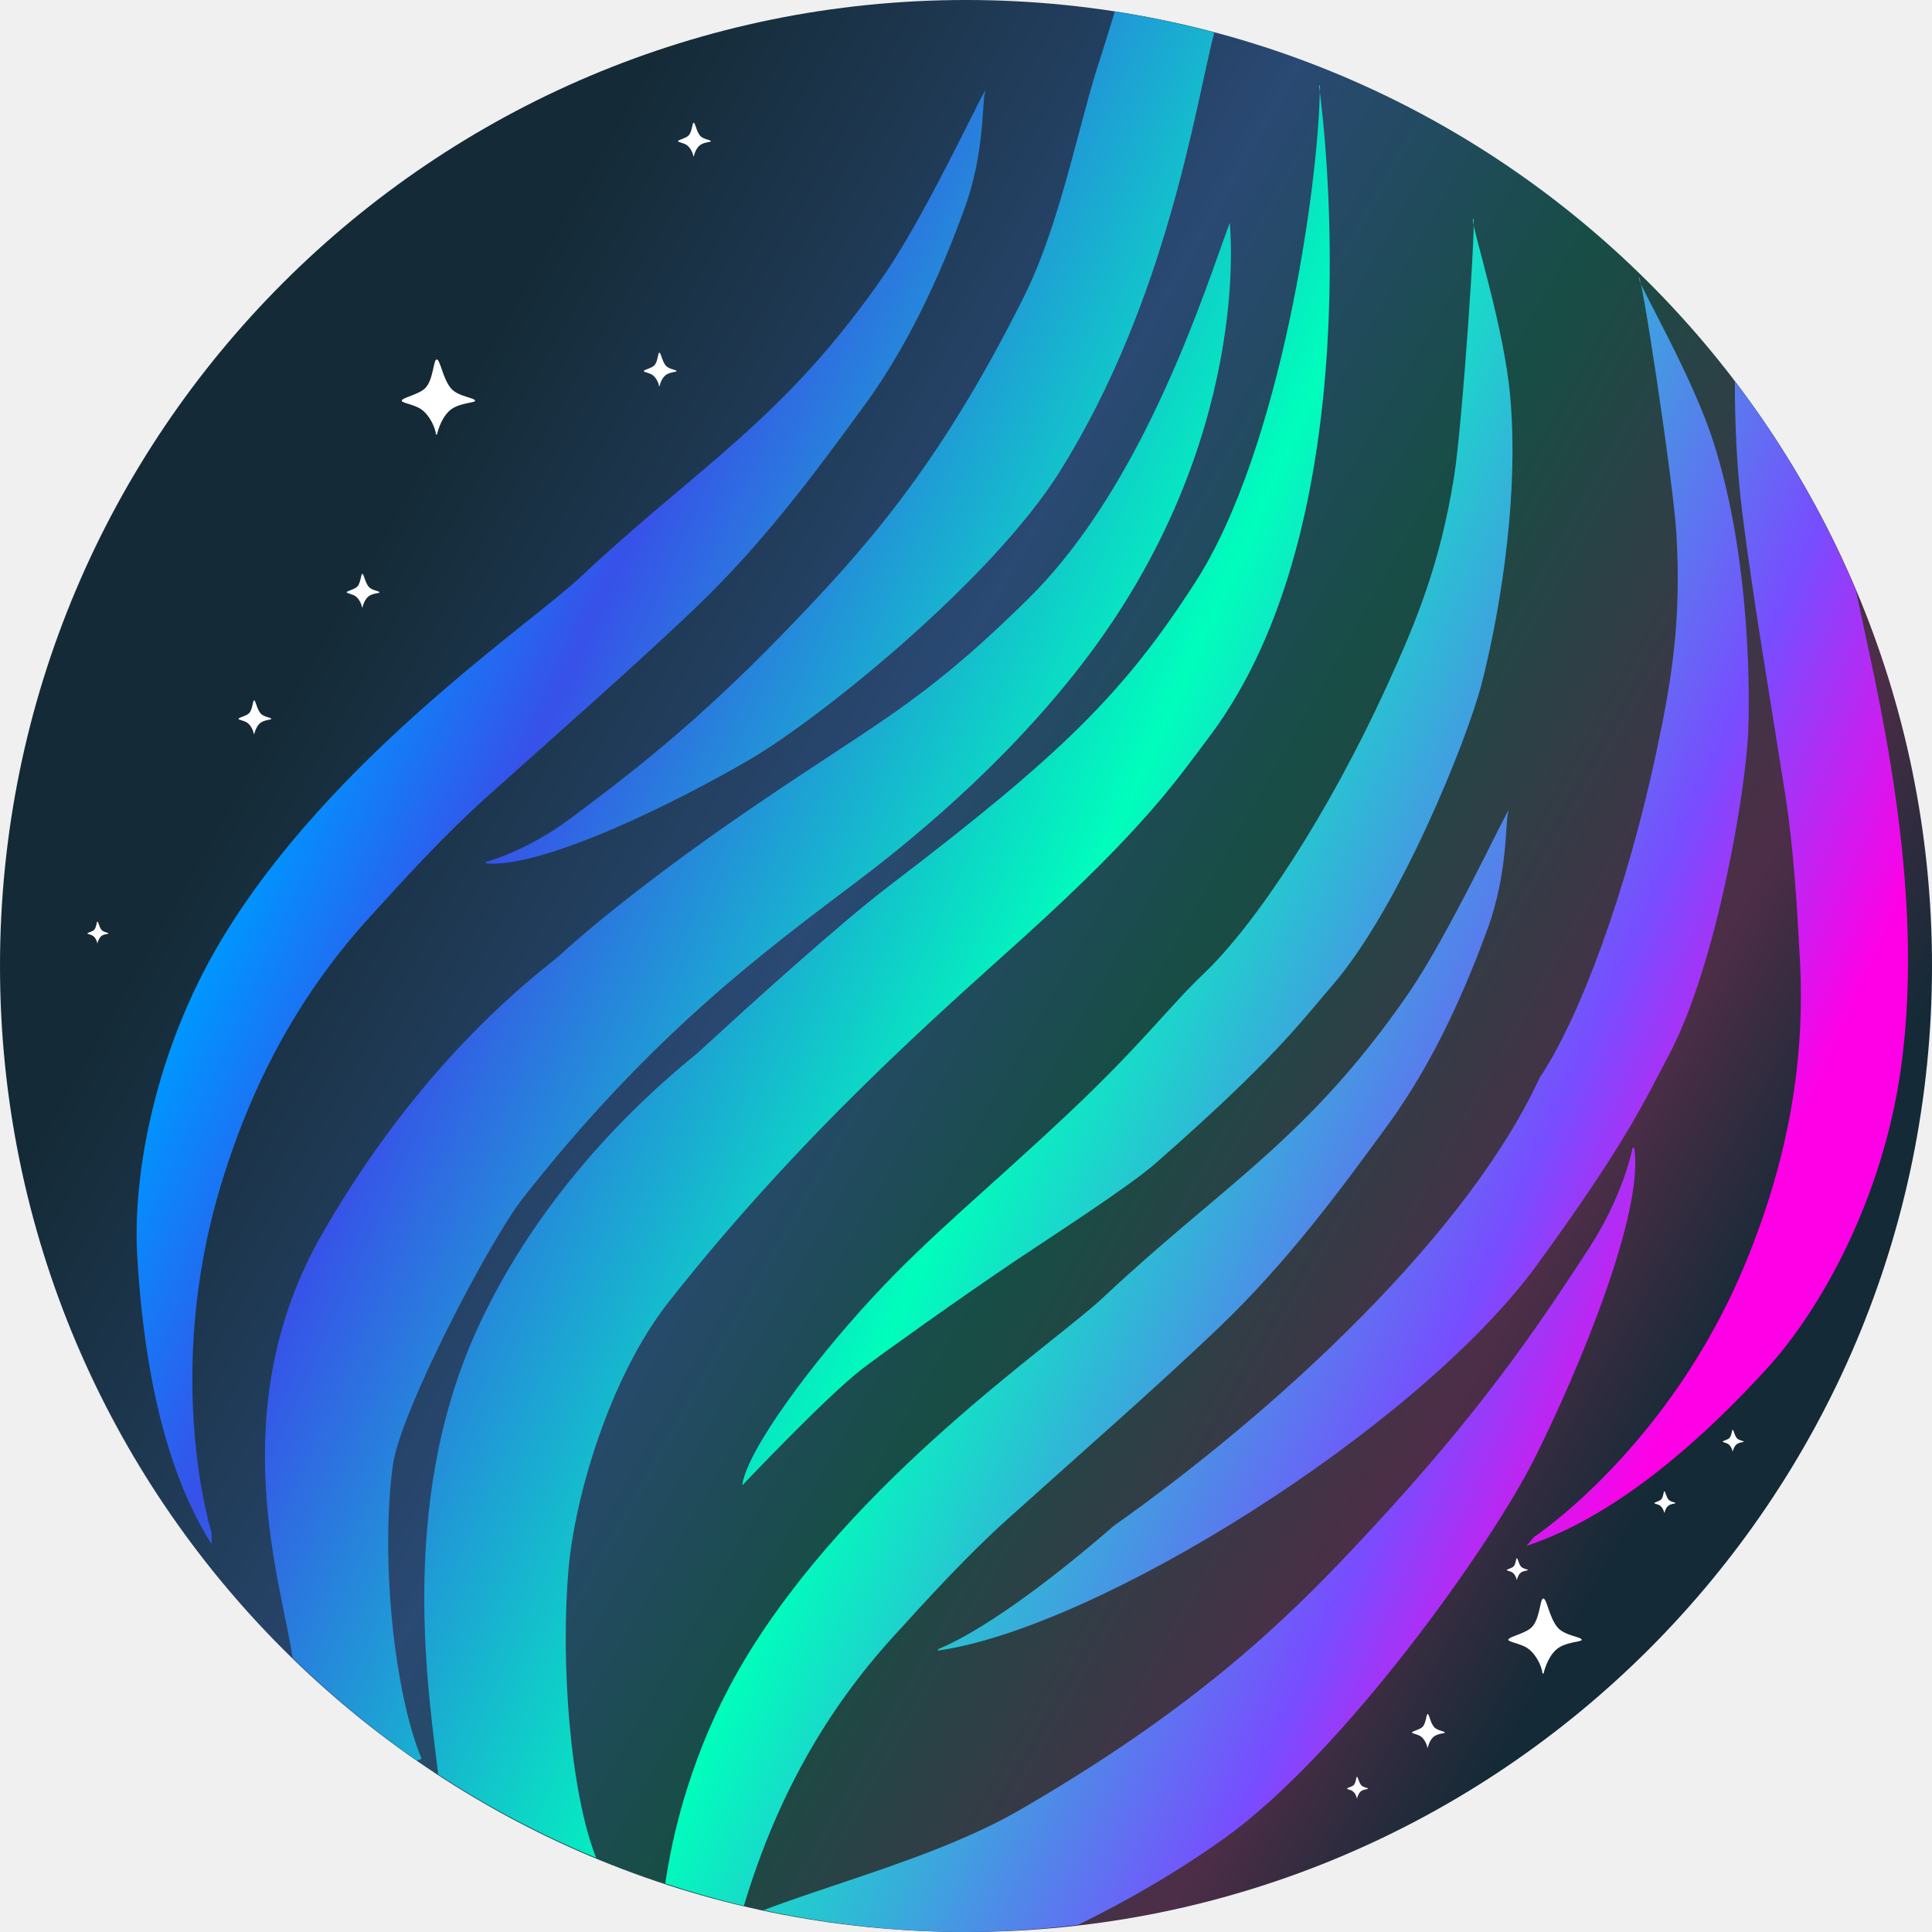
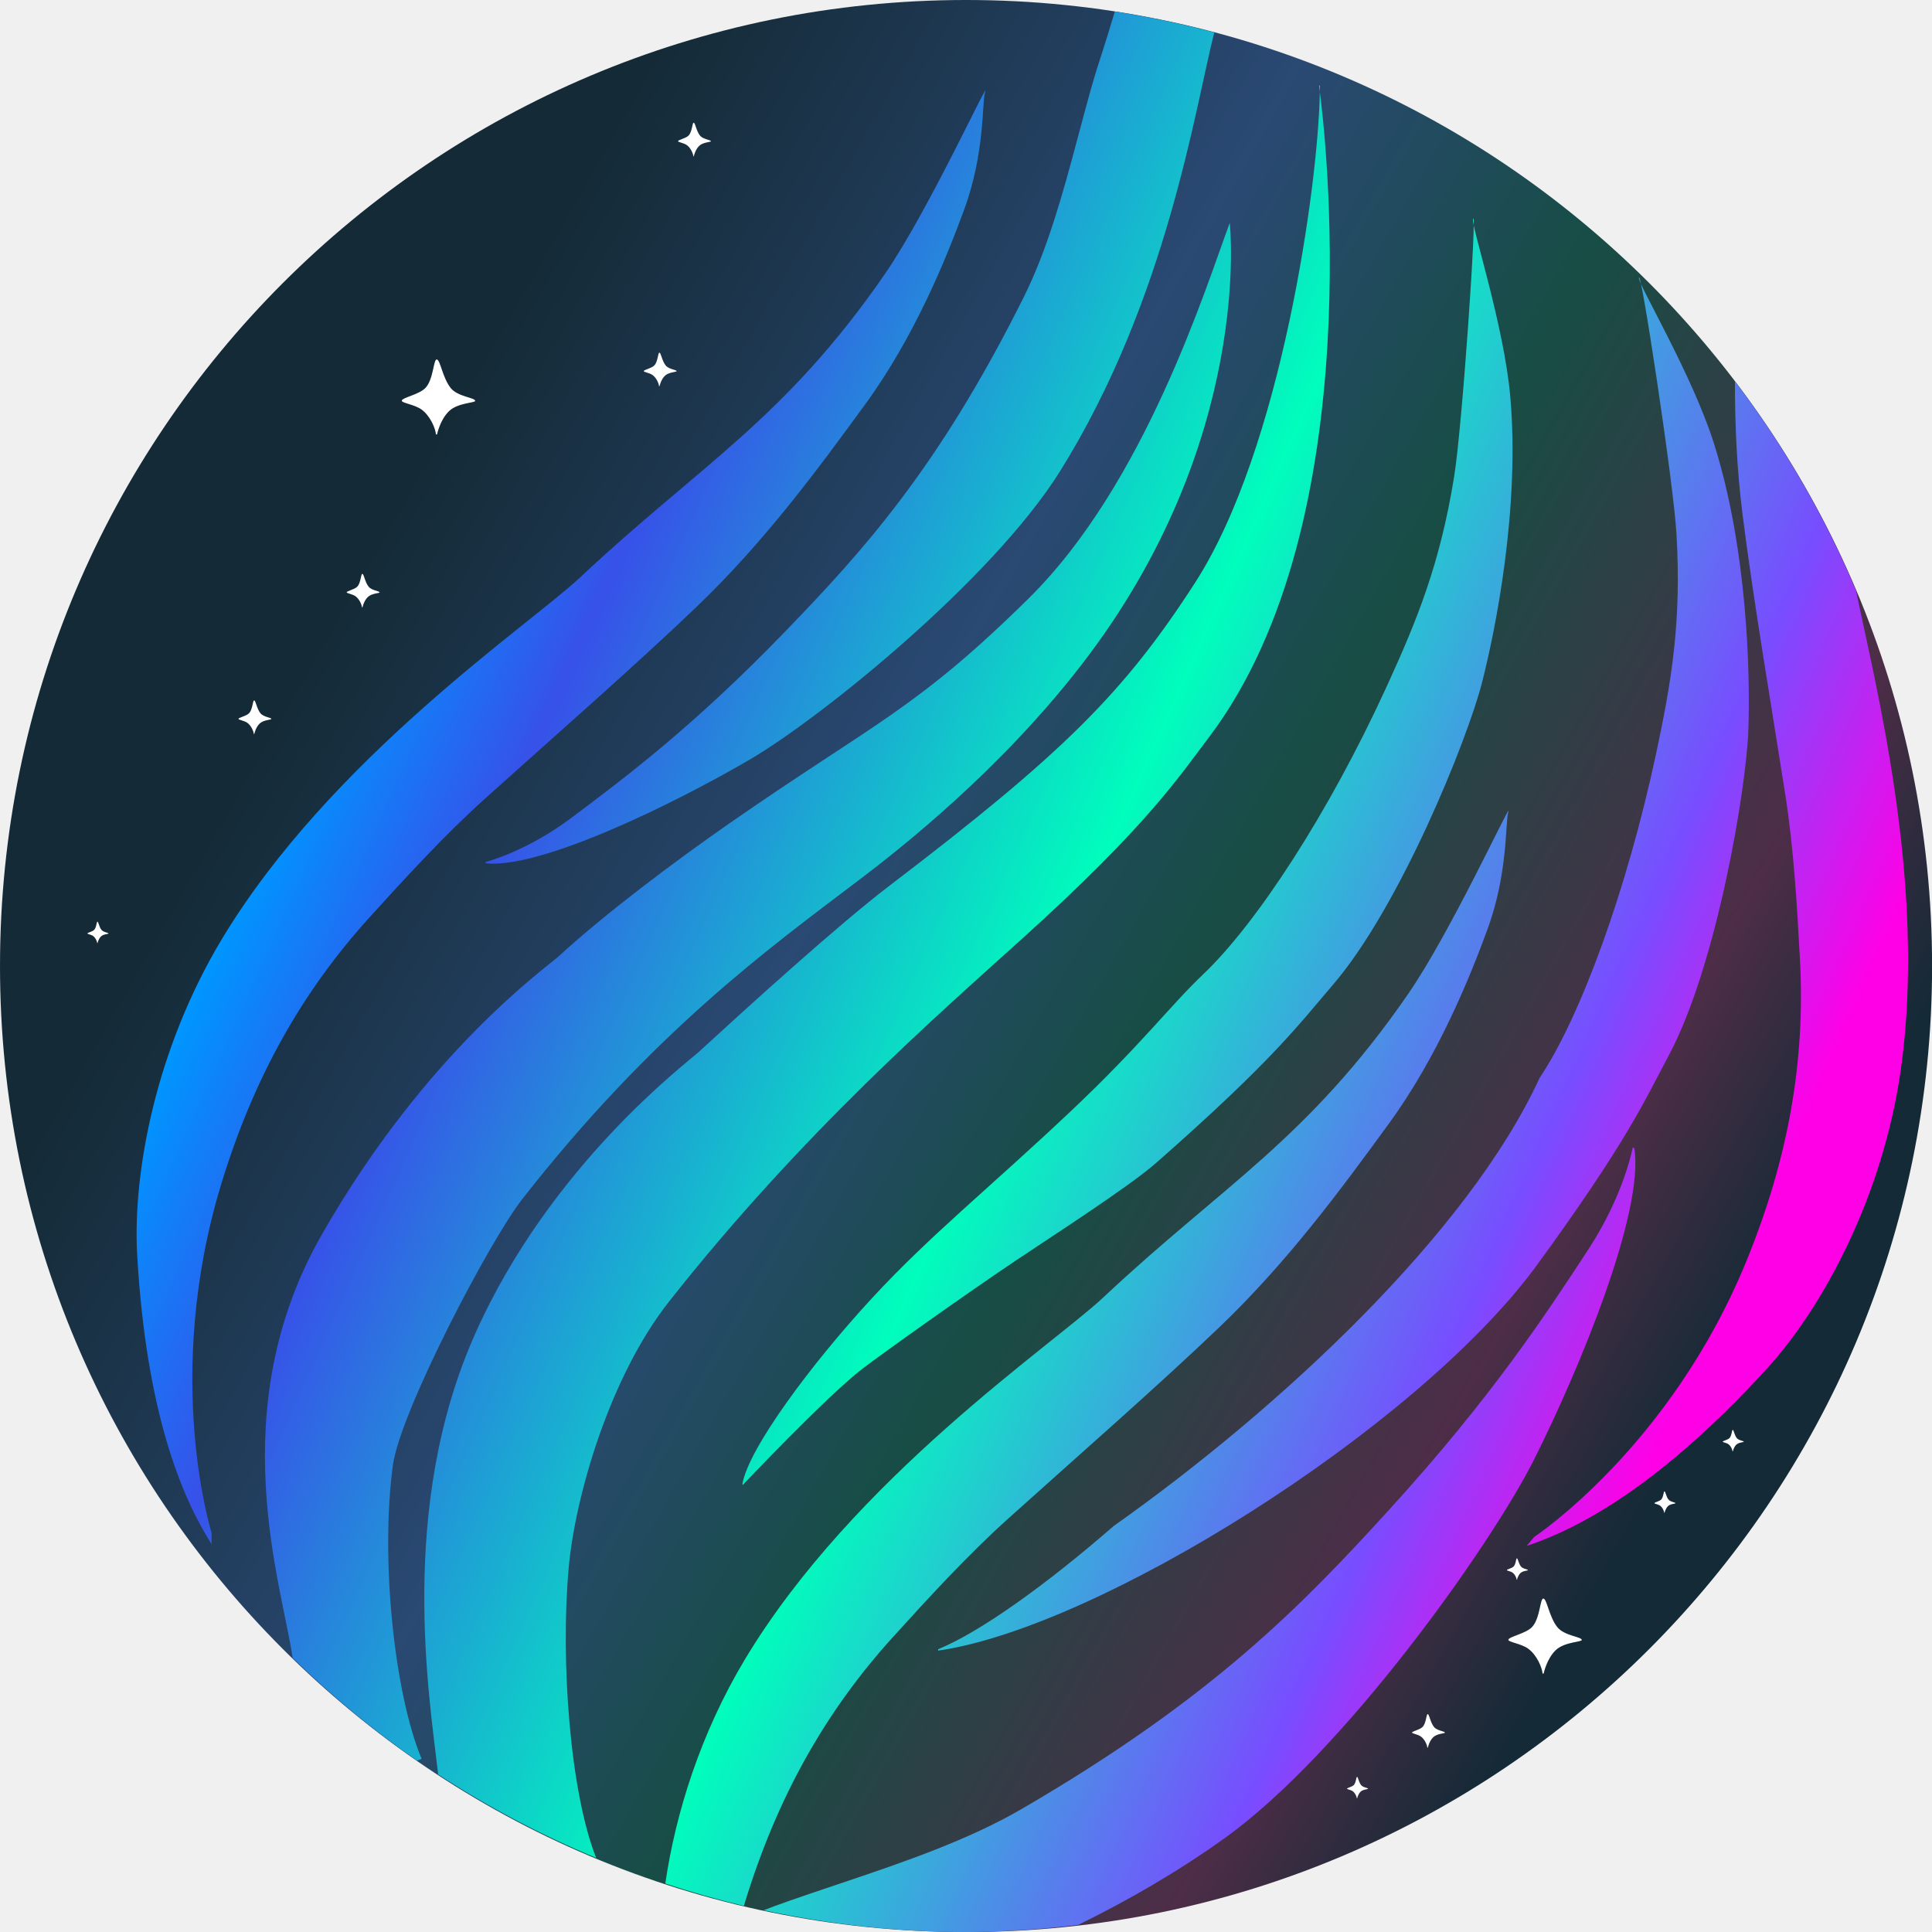
- <svg xmlns="http://www.w3.org/2000/svg" xmlns:xlink="http://www.w3.org/1999/xlink" width="500" height="500" viewBox="0 0 132.292 132.292" version="1.1" id="svg635" xml:space="preserve">
+ <svg xmlns="http://www.w3.org/2000/svg" xmlns:xlink="http://www.w3.org/1999/xlink" width="40" height="40" viewBox="0 0 10.583 10.583" version="1.1" id="svg635" xml:space="preserve">
  <defs id="defs632">
    <linearGradient id="linearGradient111356">
      <stop style="stop-color:#0095ff;stop-opacity:1;" offset="0.134" id="stop111346" />
      <stop style="stop-color:#3751e9;stop-opacity:1;" offset="0.244" id="stop111348" />
      <stop style="stop-color:#00febc;stop-opacity:1;" offset="0.547" id="stop111350" />
      <stop style="stop-color:#784dff;stop-opacity:1;" offset="0.824" id="stop111352" />
      <stop style="stop-color:#ff00e6;stop-opacity:1;" offset="0.946" id="stop111354" />
    </linearGradient>
    <linearGradient id="linearGradient26495">
      <stop style="stop-color:#142a36;stop-opacity:1;" offset="0.196" id="stop24618" />
      <stop style="stop-color:#4d2d47;stop-opacity:1;" offset="0.282" id="stop38662" />
      <stop style="stop-color:#174d45;stop-opacity:1;" offset="0.468" id="stop38664" />
      <stop style="stop-color:#2a4973;stop-opacity:1;" offset="0.609" id="stop56476" />
      <stop style="stop-color:#142a36;stop-opacity:1;" offset="0.842" id="stop26493" />
    </linearGradient>
    <filter y="-0.196" height="1.392" style="color-interpolation-filters:sRGB" id="filter3896" x="-0.196" width="1.392">
      <feGaussianBlur stdDeviation="5" result="result6" id="feGaussianBlur3886" />
      <feComposite result="result8" in="SourceGraphic" operator="atop" in2="result6" id="feComposite3888" />
      <feComposite result="result9" operator="over" in2="SourceAlpha" in="result8" id="feComposite3890" />
      <feColorMatrix values="1 0 0 0 0 0 1 0 0 0 0 0 1 0 0 0 0 0 1 0 " result="result10" id="feColorMatrix3892" />
      <feBlend in="result10" mode="normal" in2="result6" id="feBlend3894" />
    </filter>
    <linearGradient xlink:href="#linearGradient26495" id="linearGradient38611" x1="272.047" y1="171.722" x2="125.764" y2="88.467" gradientUnits="userSpaceOnUse" />
    <linearGradient xlink:href="#linearGradient111356" id="linearGradient111344" x1="132.65" y1="104.877" x2="249.447" y2="157.265" gradientUnits="userSpaceOnUse" />
    <linearGradient xlink:href="#linearGradient111356" id="linearGradient114914" gradientUnits="userSpaceOnUse" x1="132.65" y1="104.877" x2="249.447" y2="157.265" />
    <linearGradient xlink:href="#linearGradient111356" id="linearGradient114916" gradientUnits="userSpaceOnUse" x1="132.65" y1="104.877" x2="249.447" y2="157.265" />
    <linearGradient xlink:href="#linearGradient111356" id="linearGradient114918" gradientUnits="userSpaceOnUse" x1="132.65" y1="104.877" x2="249.447" y2="157.265" />
    <linearGradient xlink:href="#linearGradient111356" id="linearGradient114920" gradientUnits="userSpaceOnUse" x1="132.65" y1="104.877" x2="249.447" y2="157.265" />
    <linearGradient xlink:href="#linearGradient111356" id="linearGradient114922" gradientUnits="userSpaceOnUse" x1="132.65" y1="104.877" x2="249.447" y2="157.265" />
    <linearGradient xlink:href="#linearGradient111356" id="linearGradient114924" gradientUnits="userSpaceOnUse" x1="132.65" y1="104.877" x2="249.447" y2="157.265" />
    <linearGradient xlink:href="#linearGradient111356" id="linearGradient114926" gradientUnits="userSpaceOnUse" x1="132.65" y1="104.877" x2="249.447" y2="157.265" />
    <linearGradient xlink:href="#linearGradient111356" id="linearGradient114928" gradientUnits="userSpaceOnUse" x1="132.65" y1="104.877" x2="249.447" y2="157.265" />
    <linearGradient xlink:href="#linearGradient111356" id="linearGradient114930" gradientUnits="userSpaceOnUse" x1="132.65" y1="104.877" x2="249.447" y2="157.265" />
  </defs>
-   <g id="g115320" transform="translate(-132.2917,-49.44912)">
+   <g id="g115320" transform="matrix(0.08,0,0,0.08,-10.58333,-3.95593)">
    <circle style="display:inline;fill:url(#linearGradient38611);fill-opacity:1;stroke-width:0.339" id="path517" cx="198.438" cy="115.595" r="66.146" />
    <g id="g8807" transform="translate(-84.86299,-6.144409)" style="fill:#ffffff;fill-opacity:1">
      <path style="fill:#ffffff;fill-opacity:1;stroke-width:0.265" d="m 247.005,85.345 c -0.023,-0.395 -0.388,-1.283 -0.995,-1.716 -0.476,-0.34 -1.354,-0.442 -1.346,-0.598 0.011,-0.212 1.172,-0.414 1.611,-0.864 0.565,-0.579 0.552,-1.961 0.781,-1.96 0.249,6.3e-4 0.394,1.259 0.966,1.963 0.483,0.593 1.647,0.646 1.67,0.866 0.016,0.151 -1.164,0.125 -1.771,0.69 -0.633,0.589 -0.841,1.611 -0.841,1.611" id="path8783" />
      <path style="fill:#ffffff;fill-opacity:1;stroke-width:0.118" d="m 262.281,82.04 c -0.011,-0.177 -0.174,-0.574 -0.445,-0.768 -0.213,-0.152 -0.606,-0.198 -0.602,-0.268 0.005,-0.095 0.525,-0.185 0.721,-0.386 0.253,-0.259 0.247,-0.877 0.349,-0.877 0.111,2.82e-4 0.176,0.563 0.432,0.878 0.216,0.266 0.737,0.289 0.747,0.387 0.007,0.067 -0.521,0.056 -0.792,0.309 -0.283,0.263 -0.377,0.721 -0.377,0.721" id="path8785" />
      <path style="fill:#ffffff;fill-opacity:1;stroke-width:0.118" d="m 264.629,66.297 c -0.011,-0.177 -0.174,-0.574 -0.445,-0.768 -0.213,-0.152 -0.606,-0.198 -0.602,-0.268 0.005,-0.095 0.525,-0.185 0.721,-0.386 0.253,-0.259 0.247,-0.877 0.349,-0.877 0.111,2.82e-4 0.176,0.563 0.432,0.878 0.216,0.266 0.737,0.289 0.747,0.387 0.007,0.067 -0.521,0.056 -0.792,0.309 -0.283,0.263 -0.377,0.721 -0.377,0.721" id="path8787" />
      <path style="fill:#ffffff;fill-opacity:1;stroke-width:0.118" d="m 241.941,97.187 c -0.011,-0.177 -0.174,-0.574 -0.445,-0.768 -0.213,-0.152 -0.606,-0.198 -0.602,-0.268 0.005,-0.095 0.525,-0.185 0.721,-0.386 0.253,-0.259 0.247,-0.877 0.349,-0.877 0.111,2.82e-4 0.176,0.563 0.432,0.878 0.216,0.266 0.737,0.289 0.747,0.387 0.007,0.067 -0.521,0.056 -0.792,0.309 -0.283,0.263 -0.377,0.721 -0.377,0.721" id="path8789" />
      <path style="fill:#ffffff;fill-opacity:1;stroke-width:0.118" d="m 234.533,105.853 c -0.011,-0.177 -0.174,-0.574 -0.445,-0.768 -0.213,-0.152 -0.606,-0.198 -0.602,-0.268 0.005,-0.095 0.525,-0.185 0.721,-0.386 0.253,-0.259 0.247,-0.877 0.349,-0.877 0.111,2.8e-4 0.176,0.564 0.432,0.878 0.216,0.266 0.737,0.289 0.747,0.387 0.007,0.067 -0.521,0.056 -0.792,0.309 -0.283,0.263 -0.377,0.721 -0.377,0.721" id="path8791" />
      <path style="fill:#ffffff;fill-opacity:1;stroke-width:0.076" d="m 223.812,120.173 c -0.007,-0.113 -0.111,-0.368 -0.285,-0.492 -0.136,-0.098 -0.388,-0.127 -0.386,-0.171 0.003,-0.061 0.336,-0.119 0.461,-0.247 0.162,-0.166 0.158,-0.562 0.224,-0.562 0.071,1.8e-4 0.113,0.361 0.277,0.562 0.138,0.17 0.472,0.185 0.478,0.248 0.004,0.043 -0.334,0.036 -0.507,0.198 -0.181,0.169 -0.241,0.462 -0.241,0.462" id="path8793" />
      <path style="fill:#ffffff;fill-opacity:1;stroke-width:0.118" d="m 314.888,175.262 c -0.011,-0.177 -0.174,-0.574 -0.445,-0.768 -0.213,-0.152 -0.606,-0.198 -0.602,-0.268 0.005,-0.095 0.525,-0.185 0.721,-0.386 0.253,-0.259 0.247,-0.877 0.349,-0.877 0.111,2.8e-4 0.176,0.564 0.432,0.878 0.216,0.266 0.737,0.289 0.747,0.387 0.007,0.067 -0.521,0.056 -0.792,0.309 -0.283,0.263 -0.377,0.721 -0.377,0.721" id="path8795" />
      <path style="fill:#ffffff;fill-opacity:1;stroke-width:0.076" d="m 321.005,163.765 c -0.007,-0.113 -0.111,-0.368 -0.285,-0.492 -0.136,-0.098 -0.388,-0.127 -0.386,-0.171 0.003,-0.061 0.336,-0.119 0.461,-0.247 0.162,-0.166 0.158,-0.562 0.224,-0.562 0.071,1.8e-4 0.113,0.361 0.277,0.562 0.138,0.17 0.472,0.185 0.478,0.248 0.004,0.043 -0.334,0.036 -0.507,0.198 -0.181,0.169 -0.241,0.462 -0.241,0.462" id="path8797" />
      <path style="fill:#ffffff;fill-opacity:1;stroke-width:0.076" d="m 310.06,178.732 c -0.007,-0.113 -0.111,-0.368 -0.285,-0.492 -0.136,-0.098 -0.388,-0.127 -0.386,-0.171 0.003,-0.061 0.336,-0.119 0.461,-0.247 0.162,-0.166 0.158,-0.562 0.224,-0.562 0.071,1.8e-4 0.113,0.361 0.277,0.562 0.138,0.17 0.472,0.185 0.478,0.248 0.004,0.043 -0.334,0.036 -0.507,0.198 -0.181,0.169 -0.241,0.462 -0.241,0.462" id="path8799" />
      <path style="fill:#ffffff;fill-opacity:1;stroke-width:0.076" d="m 335.785,154.972 c -0.007,-0.113 -0.111,-0.368 -0.285,-0.492 -0.136,-0.098 -0.388,-0.127 -0.386,-0.171 0.003,-0.061 0.336,-0.119 0.461,-0.247 0.162,-0.166 0.158,-0.562 0.224,-0.562 0.071,1.8e-4 0.113,0.361 0.277,0.562 0.138,0.17 0.472,0.185 0.478,0.248 0.004,0.043 -0.334,0.036 -0.507,0.198 -0.181,0.169 -0.241,0.462 -0.241,0.462" id="path8801" />
      <path style="fill:#ffffff;fill-opacity:1;stroke-width:0.076" d="m 331.108,159.181 c -0.007,-0.113 -0.111,-0.368 -0.285,-0.492 -0.136,-0.098 -0.388,-0.127 -0.386,-0.171 0.003,-0.061 0.336,-0.119 0.461,-0.247 0.162,-0.166 0.158,-0.562 0.224,-0.562 0.071,1.8e-4 0.113,0.361 0.277,0.562 0.138,0.17 0.472,0.185 0.478,0.248 0.004,0.043 -0.334,0.036 -0.507,0.198 -0.181,0.169 -0.241,0.462 -0.241,0.462" id="path8803" />
      <path style="fill:#ffffff;fill-opacity:1;stroke-width:0.265" d="m 322.776,170.189 c -0.023,-0.395 -0.388,-1.283 -0.995,-1.716 -0.476,-0.34 -1.354,-0.442 -1.346,-0.598 0.011,-0.212 1.172,-0.414 1.611,-0.864 0.565,-0.579 0.552,-1.961 0.781,-1.96 0.249,6.3e-4 0.394,1.259 0.966,1.963 0.483,0.593 1.647,0.646 1.67,0.866 0.016,0.151 -1.164,0.125 -1.771,0.69 -0.633,0.589 -0.841,1.611 -0.841,1.611" id="path8805" />
    </g>
    <g id="g111336" style="fill:url(#linearGradient111344);fill-opacity:1">
      <path style="fill:url(#linearGradient114914);fill-opacity:1;stroke-width:0.265" d="m 146.786,155.19 c -2.057,-3.222 -4.478,-9.035 -5.099,-19.777 -0.328,-5.664 1.28,-14.142 5.778,-21.632 7.449,-12.402 21.108,-21.564 24.54,-24.788 8.158,-7.665 13.987,-10.798 20.87,-20.773 3.045,-4.413 7.313,-13.82 6.86,-12.424 -0.204,0.628 0.001,4.107 -1.409,7.96 -1.233,3.369 -3.401,8.734 -6.809,13.401 -3.227,4.418 -6.866,9.39 -11.602,13.914 -4.207,4.019 -9.594,8.729 -14.414,13.062 -2.767,2.488 -5.472,5.445 -7.891,8.111 -4.597,5.065 -7.939,10.946 -10.177,18.304 -4.013,13.197 -0.657,23.848 -0.657,23.848" id="path8825" />
      <path id="path8827" style="fill:url(#linearGradient114916);fill-opacity:1;stroke-width:0.265" d="m 208.626,50.239 c -1.505,5.007 -0.963,2.717 -2.586,8.812 -0.957,3.596 -2.03,7.494 -3.637,10.717 -5.861,11.755 -11.045,17.437 -16.392,22.966 -6.281,6.495 -10.938,9.972 -14.632,12.74 -3.082,2.309 -5.85,3.002 -5.85,3.002 l 0.037,0.09 c 3.805,0.367 12.876,-4.08 18.049,-7.1 4.899,-2.861 16.642,-12.352 21.268,-19.764 7.336,-11.755 9.252,-24.961 10.553,-30.03 a 66.146,66.146 0 0 0 -6.81,-1.434 z" />
      <path id="path8829" style="fill:url(#linearGradient114918);fill-opacity:1;stroke-width:0.265" d="m 216.494,64.723 -0.006,0.004 c -1.638,4.415 -5.802,17.837 -13.745,25.679 -7.728,7.629 -10.582,8.526 -20.446,15.377 -3.714,2.58 -8.47,6.137 -11.743,9.137 -0.881,0.807 -9.062,6.542 -16.215,19.04 -6.894,12.044 -2.712,24.055 -2.012,29.003 a 66.146,66.146 0 0 0 8.52,7.041 c 0.104,-0.042 0.204,-0.077 0.312,-0.125 -1.861,-4.45 -2.833,-13.66 -1.968,-20.084 0.496,-3.688 6.636,-15.396 8.854,-18.232 8.909,-11.392 16.865,-17.165 22.997,-21.807 3.033,-2.296 9.74,-7.594 15.299,-14.784 11.852,-15.33 10.155,-30.25 10.155,-30.25 z" />
      <path id="path8831" style="fill:url(#linearGradient114920);fill-opacity:1;stroke-width:0.265" d="m 222.673,55.268 -0.06,0.062 c 0,0 0.038,0.32 0.05,0.411 0.002,-0.154 0.011,-0.334 0.01,-0.473 z m -0.01,0.473 c -0.103,6.319 -2.631,24.451 -8.542,33.606 -4.883,7.563 -9.06,11.701 -20.909,20.735 -3.596,2.742 -9.793,8.386 -13.066,11.386 -0.881,0.807 -10.138,7.744 -15.289,19.238 -5.351,11.94 -3.16,24.997 -2.561,30.243 a 66.146,66.146 0 0 0 10.816,5.712 c -1.794,-4.527 -2.45,-13.503 -1.882,-19.855 0.43,-4.812 2.773,-13.035 6.869,-18.232 9.177,-11.641 18.549,-19.757 24.253,-24.916 8.391,-7.588 10.534,-10.835 12.719,-13.725 11.218,-14.837 7.88,-42.016 7.592,-44.193 z" />
      <path style="fill:url(#linearGradient114922);fill-opacity:1;stroke-width:0.176" d="m 183.13,151.033 c 0.444,-2.44 4.707,-8.194 8.908,-12.74 3.933,-4.255 8.057,-7.55 13.555,-12.741 4.881,-4.609 6.82,-7.244 9.092,-9.401 3.605,-3.424 8.555,-10.953 12.555,-19.692 2.083,-4.551 3.657,-8.409 4.618,-14.368 0.568,-3.522 1.588,-18.574 1.291,-17.644 -0.133,0.418 2.118,7.259 2.552,12.129 0.676,7.579 -0.991,15.976 -1.956,19.697 -1.008,3.886 -5.611,15.293 -10.194,20.616 -2.279,2.647 -4.028,5.102 -12.114,12.202 -1.86,1.633 -7.313,5.139 -9.617,6.687 -3.667,2.464 -9.141,6.37 -10.459,7.378 -2.447,1.871 -8.219,7.98 -8.219,7.98" id="path8833" />
      <path id="path8835" style="fill:url(#linearGradient114924);fill-opacity:1;stroke-width:0.265" d="m 235.594,104.954 c -0.106,-0.1 -4.036,8.425 -6.891,12.563 -6.883,9.975 -12.712,13.108 -20.87,20.773 -3.432,3.224 -17.091,12.387 -24.54,24.788 -3.036,5.054 -4.75,10.555 -5.447,15.34 a 66.146,66.146 0 0 0 5.382,1.532 c 0.011,-0.036 0.02,-0.071 0.03,-0.106 2.237,-7.358 5.58,-13.239 10.177,-18.304 2.42,-2.666 5.124,-5.624 7.892,-8.111 4.82,-4.333 10.207,-9.043 14.414,-13.062 4.736,-4.524 8.376,-9.496 11.602,-13.914 3.408,-4.666 5.576,-10.032 6.809,-13.401 1.41,-3.853 1.205,-7.332 1.409,-7.96 0.028,-0.087 0.039,-0.132 0.032,-0.139 z" />
      <path id="path8837" style="fill:url(#linearGradient114926);fill-opacity:1;stroke-width:0.265" d="m 251.086,75.56 c -0.002,2.929 0.125,5.973 0.519,9.1 0.726,5.773 1.931,12.826 2.934,19.23 0.576,3.676 0.806,7.677 1,11.272 0.368,6.83 -0.752,13.501 -3.662,20.62 -5.219,12.768 -14.545,18.911 -14.545,18.911 l -0.511,0.609 c 3.629,-1.201 9.176,-4.181 16.439,-12.12 3.83,-4.186 7.935,-11.776 9.174,-20.425 1.835,-12.807 -1.811,-26.716 -3.051,-32.856 a 66.146,66.146 0 0 0 -8.297,-14.341 z" />
      <path style="fill:url(#linearGradient114928);fill-opacity:1;stroke-width:0.176" d="m 196.533,162.373 c 2.85,-1.169 7.339,-4.366 12.008,-8.431 11.371,-8.041 24.281,-20.055 29.176,-30.696 2.775,-4.126 5.971,-12.83 7.978,-22.23 1.045,-4.895 1.743,-9.002 1.387,-15.028 -0.211,-3.561 -2.485,-18.475 -2.572,-17.503 -0.039,0.437 3.644,6.625 5.126,11.285 2.306,7.251 2.503,15.809 2.37,19.651 -0.14,4.012 -2.155,16.147 -5.472,22.338 -1.65,3.079 -2.824,5.855 -9.174,14.542 -8.252,11.077 -29.887,24.613 -40.838,26.169" id="path8839" />
      <path id="path8841" style="fill:url(#linearGradient114930);fill-opacity:1;stroke-width:0.305" d="m 244.086,128.024 c 0,0 -0.594,3.24 -3.028,6.959 -2.918,4.459 -6.581,10.076 -13.602,17.788 -5.976,6.564 -12.141,12.952 -25.251,20.566 -3.594,2.087 -8.006,3.608 -12.077,4.975 -3.613,1.212 -4.613,1.571 -5.549,1.935 a 66.146,66.146 0 0 0 13.859,1.496 66.146,66.146 0 0 0 7.682,-0.494 c 3.349,-1.642 6.747,-3.591 10.014,-5.93 8.199,-5.872 18.269,-20.094 21.205,-25.947 3.1,-6.179 7.557,-16.954 6.855,-21.31 z" />
    </g>
  </g>
</svg>
